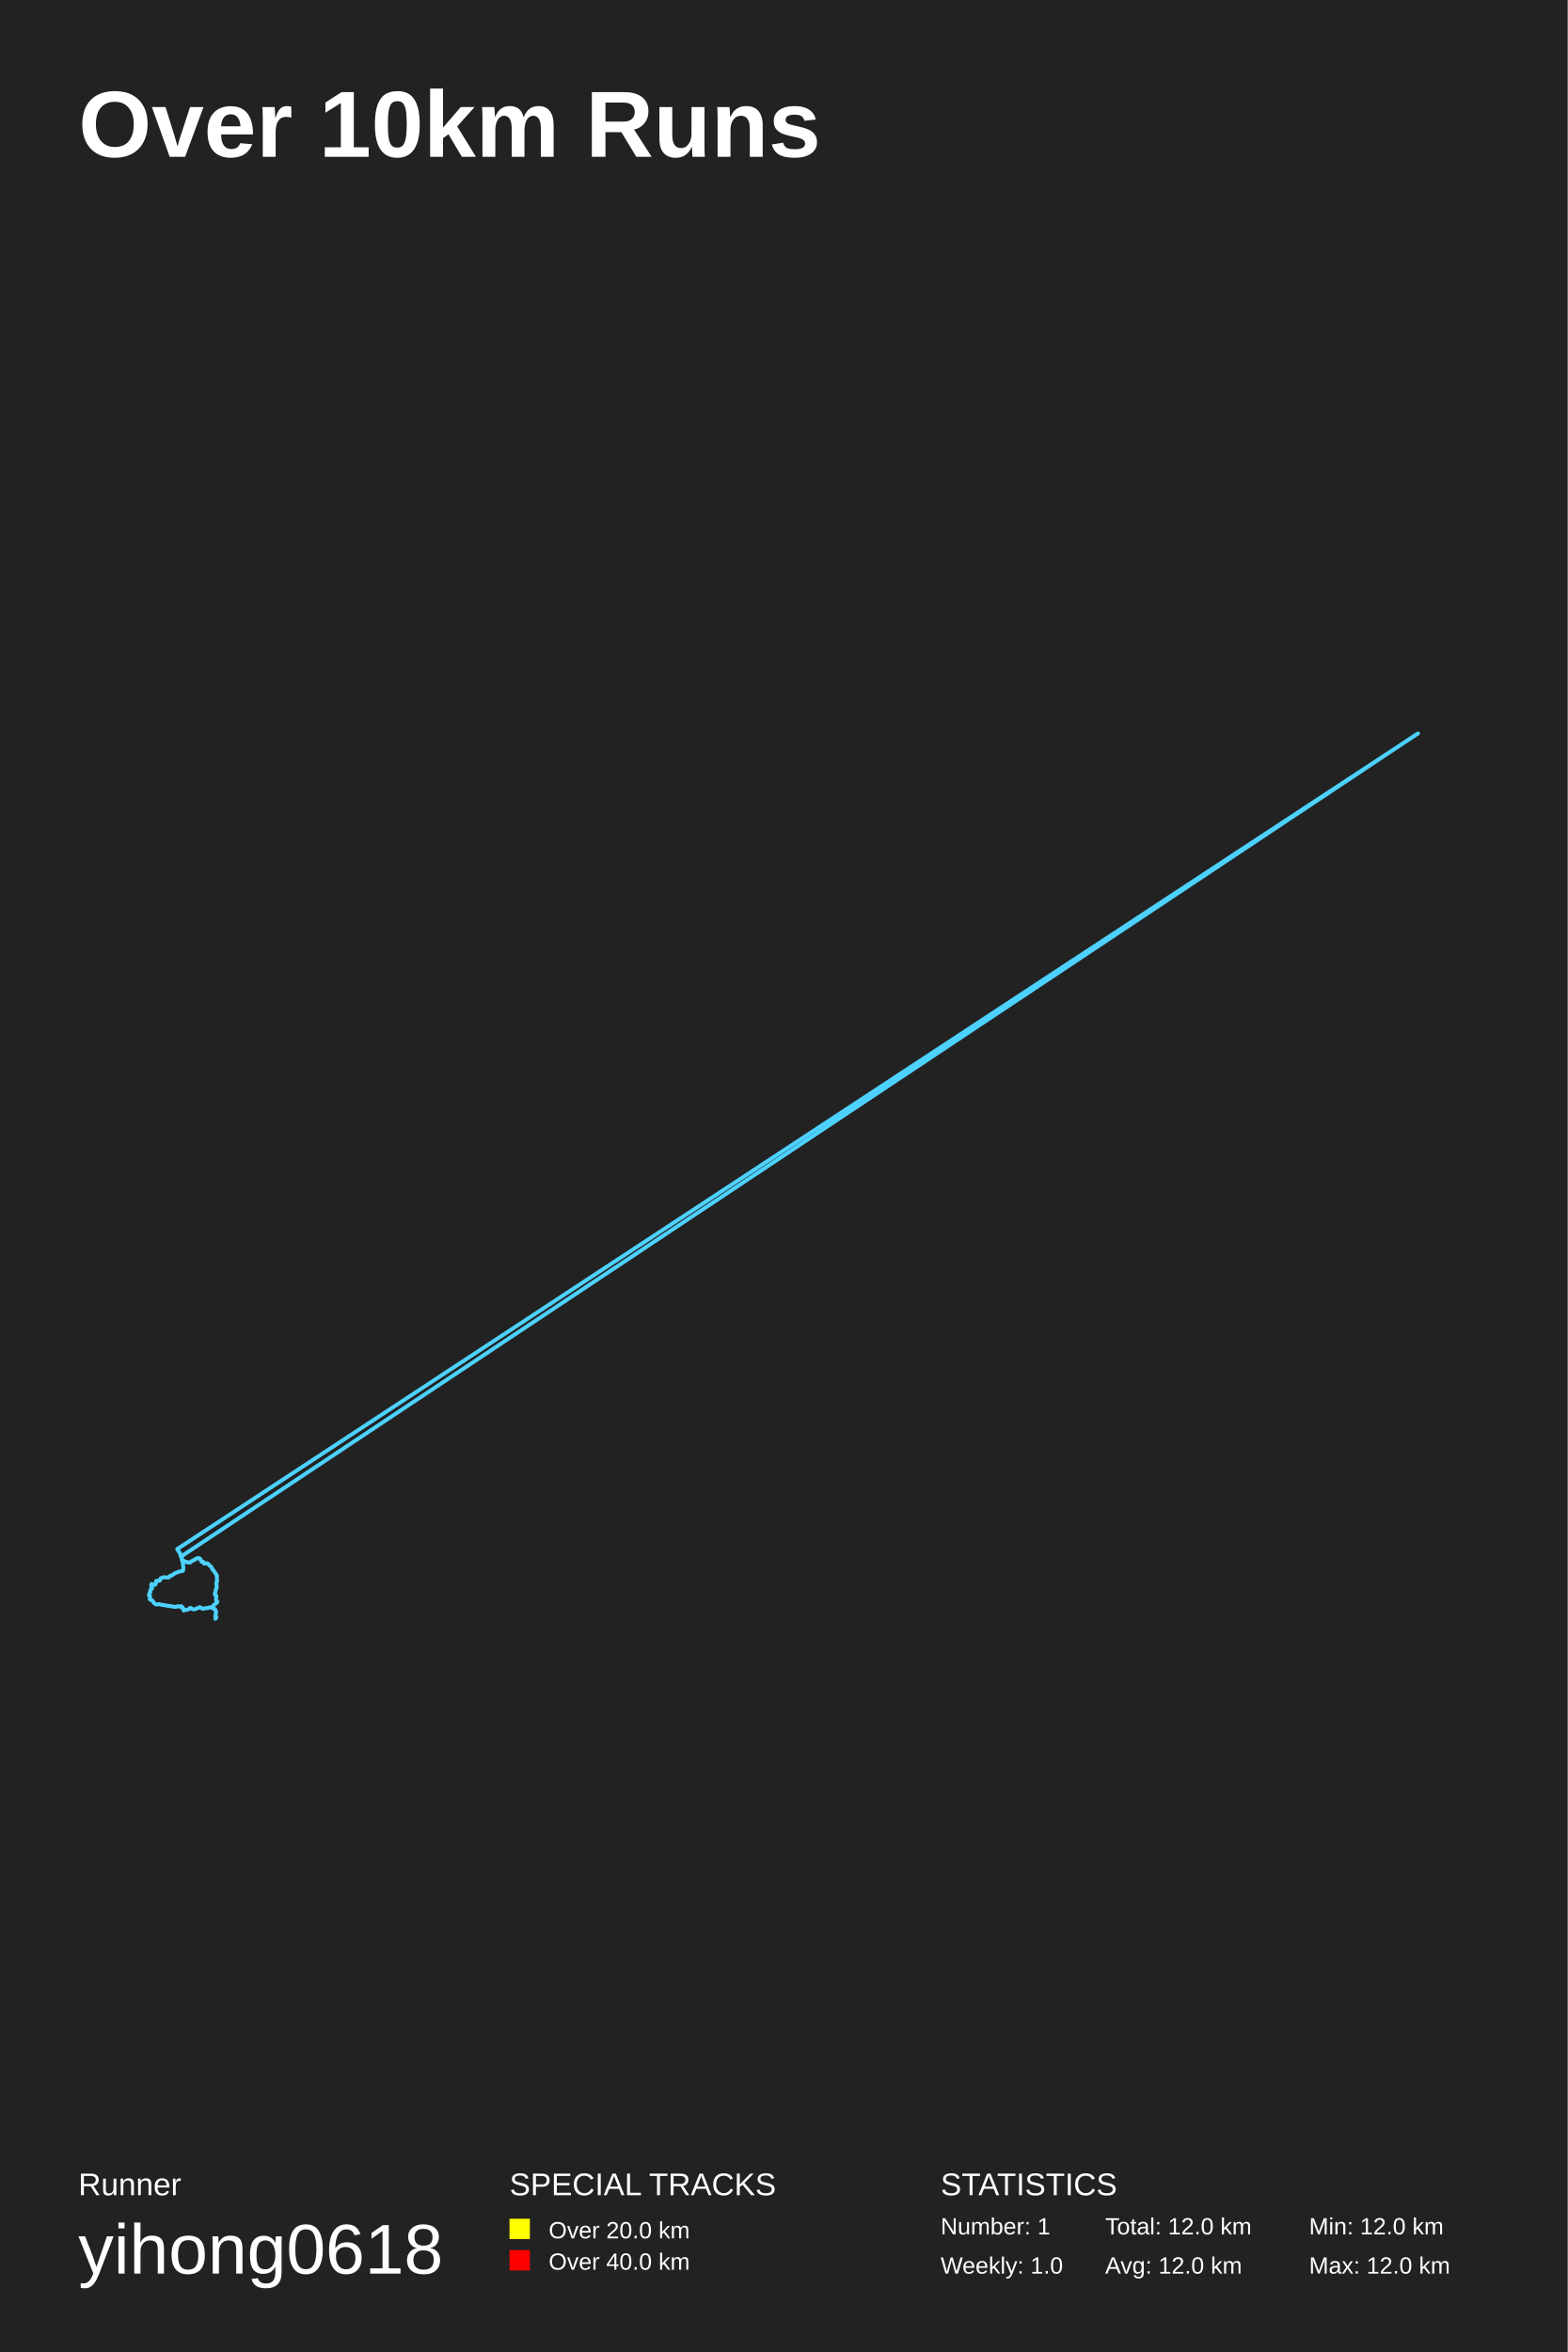
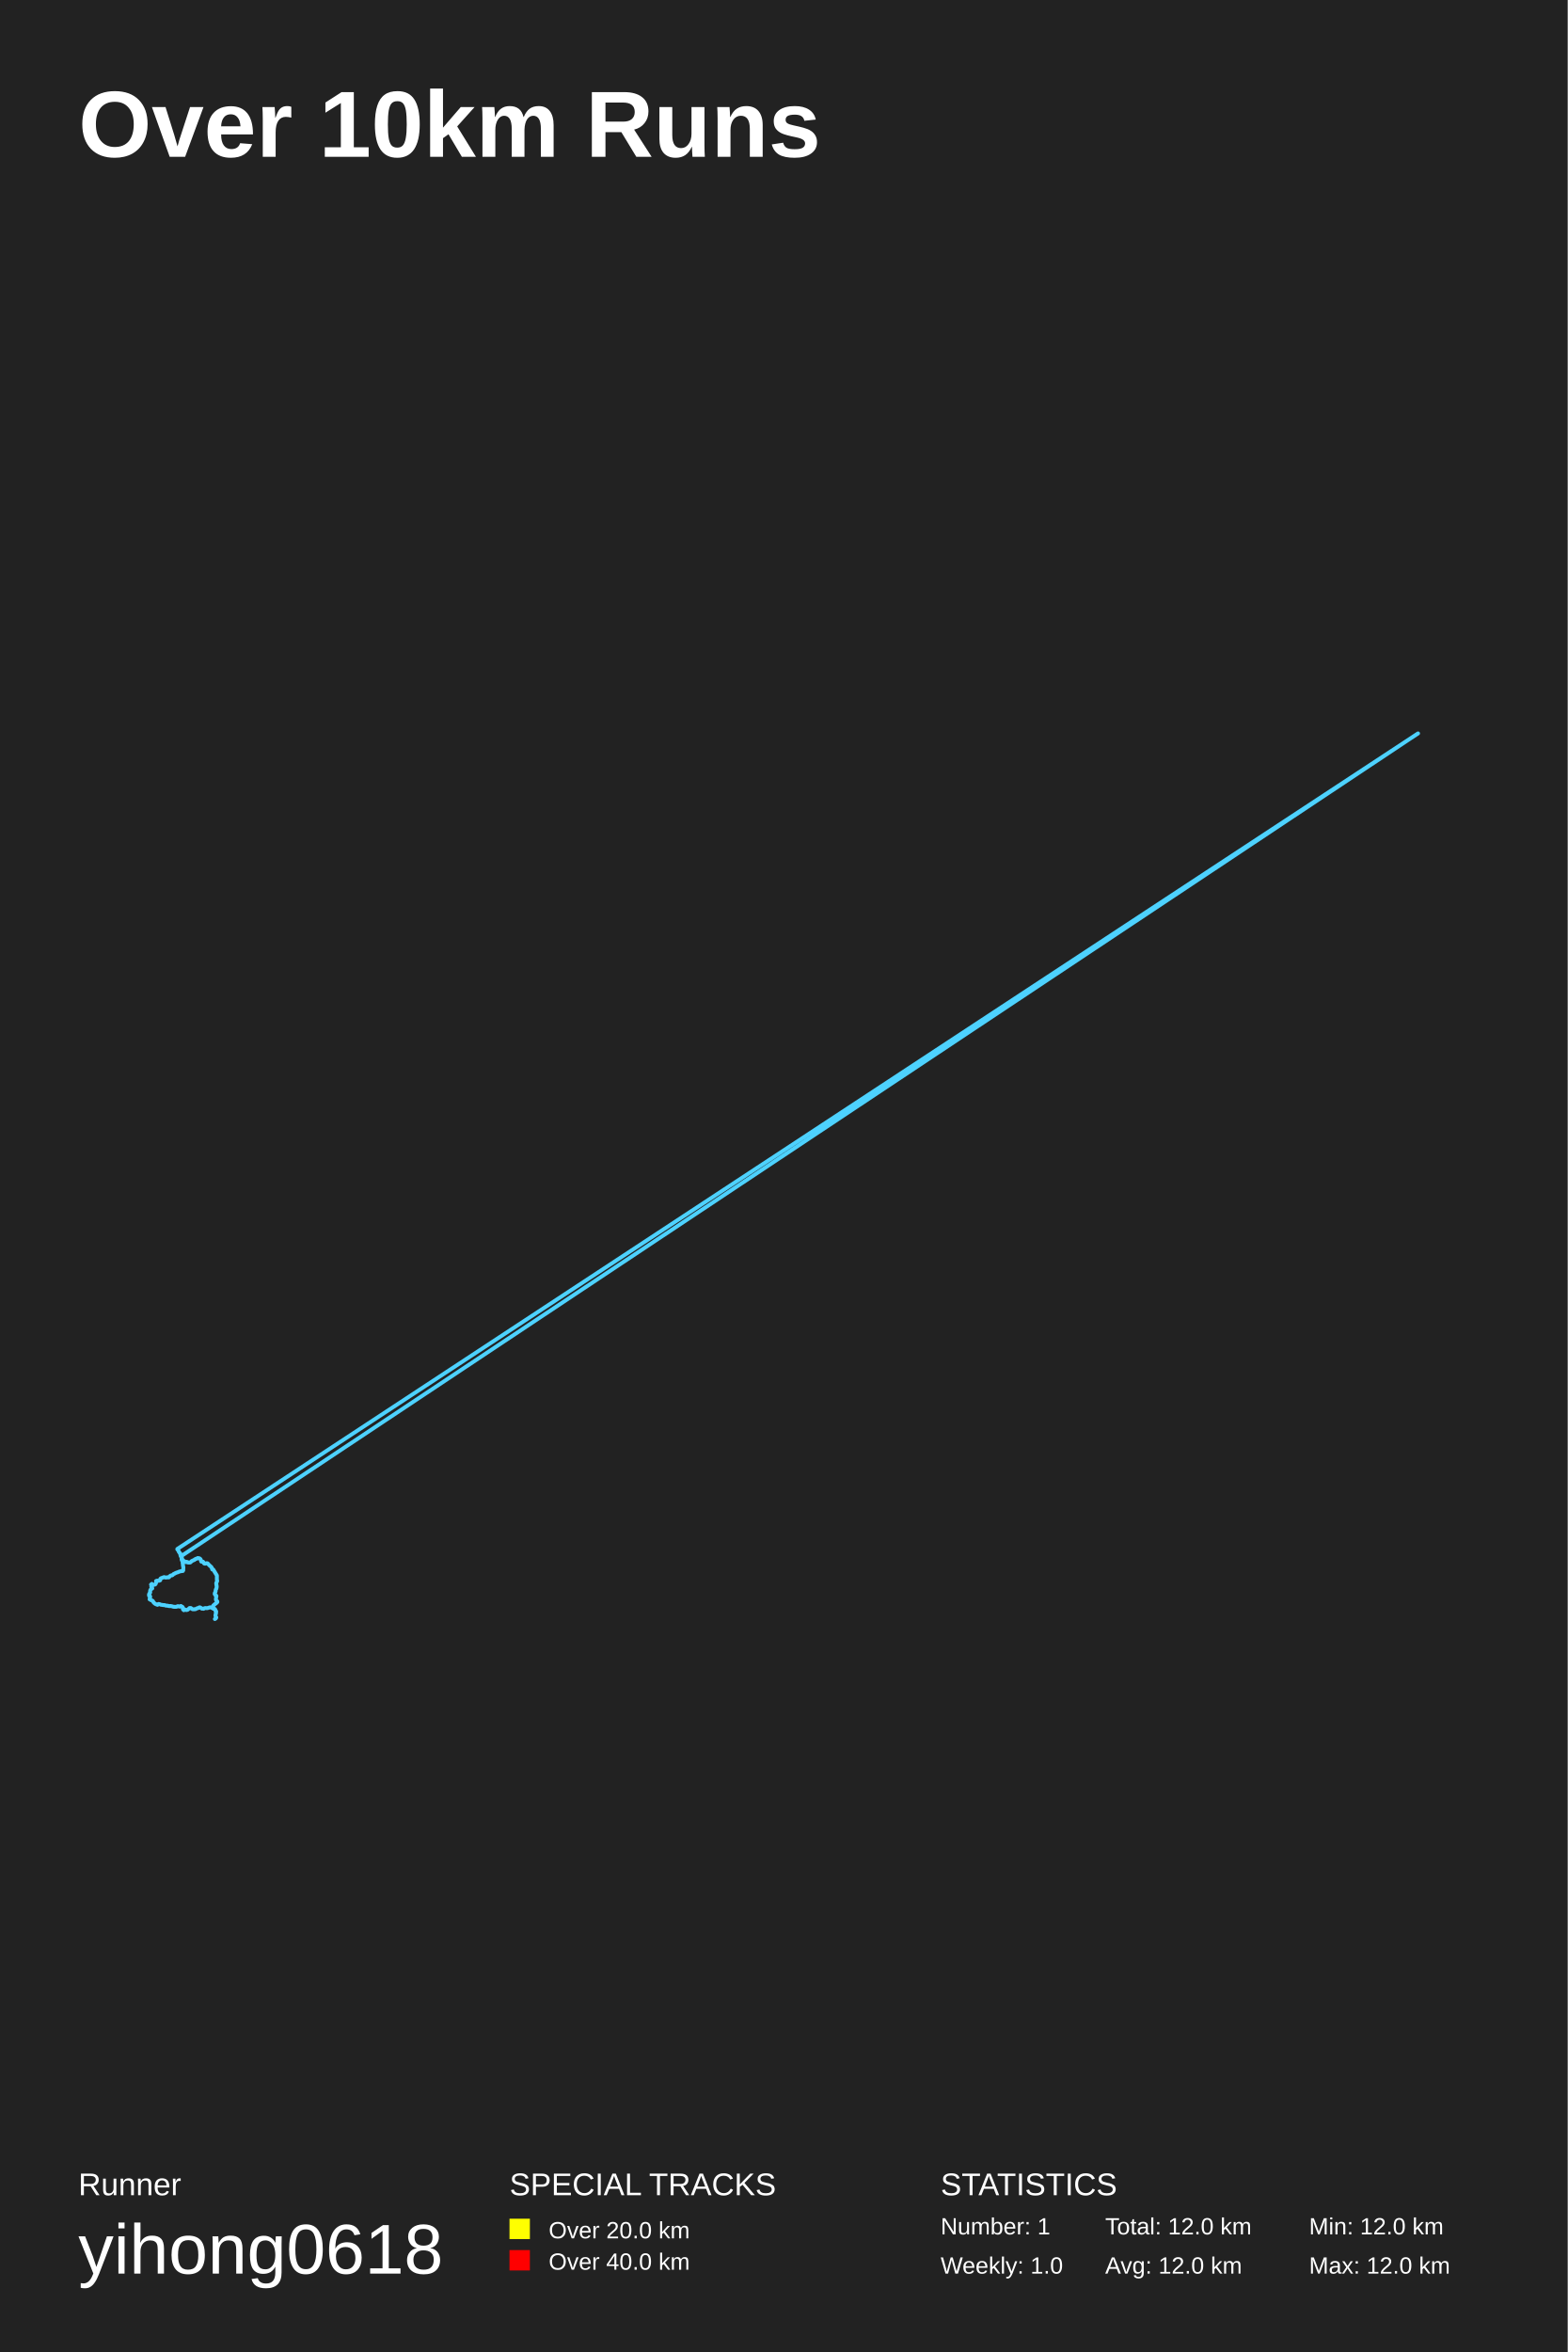
<svg xmlns="http://www.w3.org/2000/svg" baseProfile="full" height="300mm" version="1.1" viewBox="0,0,200,300" width="200mm">
  <defs />
  <rect fill="#222222" height="300" width="200" x="0" y="0" />
  <text fill="#FFFFFF" style="font-size:12px; font-family:Arial; font-weight:bold;" x="10" y="20">Over 10km Runs</text>
  <text fill="#FFFFFF" style="font-size:4px; font-family:Arial" x="10" y="280">Runner</text>
  <text fill="#FFFFFF" style="font-size:9px; font-family:Arial" x="10" y="290">yihong0618</text>
  <text fill="#FFFFFF" style="font-size:4px; font-family:Arial" x="65" y="280">SPECIAL TRACKS</text>
  <rect fill="yellow" height="2.6" width="2.6" x="65" y="283" />
  <text fill="#FFFFFF" style="font-size:3px; font-family:Arial" x="70" y="285.5">Over 20.0 km</text>
  <rect fill="red" height="2.6" width="2.6" x="65" y="287" />
  <text fill="#FFFFFF" style="font-size:3px; font-family:Arial" x="70" y="289.5">Over 40.0 km</text>
  <text fill="#FFFFFF" style="font-size:4px; font-family:Arial" x="120" y="280">STATISTICS</text>
  <text fill="#FFFFFF" style="font-size:3px; font-family:Arial" x="120" y="285">Number: 1</text>
  <text fill="#FFFFFF" style="font-size:3px; font-family:Arial" x="120" y="290">Weekly: 1.0</text>
  <text fill="#FFFFFF" style="font-size:3px; font-family:Arial" x="141" y="285">Total: 12.0 km</text>
  <text fill="#FFFFFF" style="font-size:3px; font-family:Arial" x="141" y="290">Avg: 12.0 km</text>
  <text fill="#FFFFFF" style="font-size:3px; font-family:Arial" x="167" y="285">Min: 12.0 km</text>
  <text fill="#FFFFFF" style="font-size:3px; font-family:Arial" x="167" y="290">Max: 12.0 km</text>
-   <polyline fill="none" opacity="1" points="27.542,205.745 27.566,205.629 27.542,205.513 27.476,205.413 27.447,205.292 27.367,205.207 27.214,205.17 27.229,205.181 27.253,205.181 27.238,205.186 27.214,205.186 27.229,205.186 27.219,205.186 27.21,205.191 27.214,205.197 27.214,205.186 27.162,205.144 27.138,205.012 27.153,204.928 27.172,204.839 27.238,204.77 27.295,204.707 27.352,204.659 27.457,204.596 27.552,204.522 27.642,204.417 27.704,204.37 27.723,204.285 27.68,204.201 27.585,204.143 27.557,204.033 27.547,203.922 27.566,203.832 27.571,203.748 27.595,203.627 27.609,203.537 27.49,203.474 27.476,203.422 27.405,203.358 27.409,203.221 27.457,203.1 27.509,203.016 27.5,202.895 27.519,202.768 27.595,202.653 27.623,202.552 27.633,202.442 27.656,202.336 27.618,202.252 27.633,202.157 27.599,202.089 27.604,201.989 27.599,201.836 27.685,201.741 27.704,201.631 27.685,201.515 27.661,201.409 27.671,201.288 27.661,201.151 27.675,200.977 27.666,200.941 27.167,200.208 27.096,200.182 27.067,200.119 27.039,200.045 27.02,199.977 27.001,199.961 26.982,199.892 26.934,199.84 26.877,199.776 26.82,199.755 26.763,199.729 26.725,199.666 26.678,199.597 26.592,199.523 26.511,199.45 26.44,199.397 26.402,199.387 26.312,199.418 26.226,199.429 26.141,199.439 26.041,199.434 25.998,199.355 25.965,199.265 25.922,199.207 25.841,199.192 25.742,199.223 25.699,199.171 25.708,199.149 25.732,199.149 25.708,199.16 25.694,199.186 25.685,199.176 25.67,199.165 25.699,199.165 25.694,199.176 25.675,199.165 25.694,199.144 25.704,199.149 25.642,199.06 25.618,198.986 25.609,198.928 25.566,198.86 25.547,198.844 25.509,198.812 25.442,198.77 25.39,198.739 25.324,198.76 25.29,198.728 25.262,198.733 25.243,198.733 25.162,198.76 25.105,198.802 25.058,198.828 24.986,198.823 24.958,198.854 24.887,198.897 24.834,198.944 24.782,198.976 24.753,198.976 24.692,199.018 24.654,199.023 24.563,199.07 24.492,199.107 24.407,199.16 24.345,199.25 24.255,199.302 24.169,199.307 24.131,199.292 24.027,199.302 23.965,199.286 23.96,199.276 23.965,199.265 23.993,199.281 23.97,199.281 23.932,199.286 23.879,199.244 23.822,199.213 23.784,199.239 23.704,199.25 23.67,199.186 23.58,199.223 23.518,199.181 23.452,199.097 23.409,199.055 23.357,199.023 23.347,199.034 23.333,198.997 23.271,198.933 23.209,198.902 23.19,198.923 23.195,198.918 23.181,198.891 23.176,198.823 23.195,198.754 23.205,198.702 23.133,198.654 23.114,198.591 23.091,198.538 23.053,198.491 23.043,198.417 23.01,198.317 23.005,198.27 22.958,198.106 22.896,198.043 22.872,197.991 22.81,197.933 22.81,197.864 22.753,197.785 22.687,197.711 22.682,197.643 22.668,197.632 22.625,197.627 22.63,197.632 22.644,197.643 22.635,197.627 22.639,197.627 22.639,197.627 22.649,197.632 22.687,197.569 22.692,197.559 22.692,197.59 22.616,197.564 22.63,197.574 22.62,197.574 22.62,197.585 22.625,197.58 22.625,197.58 22.63,197.569 22.635,197.559 22.639,197.574 22.644,197.564 180.91,93.55 180.815,93.608 180.815,93.608 180.815,93.608 180.815,93.608 180.724,93.666 180.629,93.724 23.105,198.538 23.138,198.644 23.186,198.723 23.167,198.812 23.19,198.902 23.2,199.002 23.257,199.076 23.29,199.171 23.295,199.286 23.314,199.392 23.333,199.55 23.361,199.676 23.376,199.808 23.395,199.903 23.385,200.05 23.366,200.182 23.38,200.256 23.357,200.335 23.209,200.403 23.057,200.408 22.958,200.435 22.848,200.461 22.734,200.503 22.611,200.556 22.501,200.603 22.392,200.63 22.335,200.682 22.231,200.73 22.131,200.777 22.093,200.819 22.05,200.872 22.05,200.867 22.031,200.872 21.993,200.919 21.927,200.941 21.836,200.956 21.756,200.977 21.68,201.041 21.623,201.067 21.589,201.13 21.542,201.204 21.437,201.199 21.376,201.183 21.261,201.204 21.19,201.214 21.086,201.214 21.014,201.183 20.929,201.167 20.843,201.193 20.791,201.204 20.734,201.225 20.658,201.267 20.568,201.288 20.497,201.32 20.459,201.394 20.425,201.483 20.44,201.546 20.397,201.583 20.359,201.604 20.326,201.62 20.273,201.62 20.178,201.631 20.112,201.61 20.007,201.631 19.922,201.657 19.922,201.683 19.931,201.736 19.926,201.794 19.917,201.841 19.893,201.889 19.888,201.936 19.869,201.978 19.855,202.052 19.784,202.136 19.679,202.105 19.603,202.152 19.556,202.157 19.485,202.215 19.428,202.189 19.404,202.142 19.371,202.147 19.342,202.126 19.318,202.094 19.356,202.078 19.356,202.026 19.38,202.031 19.342,202.078 19.299,202.094 19.309,202.189 19.304,202.321 19.328,202.463 19.409,202.563 19.385,202.647 19.261,202.689 19.19,202.811 19.152,202.958 19.19,203.079 19.095,203.206 19.014,203.332 19.005,203.506 19.095,203.543 19.162,203.632 19.119,203.706 19.138,203.806 19.095,203.943 19.143,204.017 19.233,204.091 19.356,204.112 19.466,204.175 19.565,204.312 19.608,204.428 19.727,204.533 19.884,204.633 20.04,204.67 20.154,204.628 20.321,204.596 20.459,204.659 20.62,204.686 20.772,204.717 20.934,204.733 21.01,204.744 21.133,204.775 21.238,204.796 21.352,204.812 21.466,204.828 21.589,204.86 21.718,204.849 21.836,204.86 21.955,204.912 22.079,204.928 22.202,204.949 22.33,204.954 22.487,204.954 22.62,204.886 22.711,204.87 22.829,204.907 22.953,204.944 23.057,204.87 23.129,204.865 23.209,204.949 23.338,205.055 23.319,205.202 23.414,205.286 23.437,205.423 23.532,205.318 23.713,205.355 23.865,205.318 24.046,205.26 24.15,205.16 24.297,205.076 24.426,205.165 24.535,205.249 24.706,205.265 24.877,205.27 24.982,205.213 25.105,205.17 25.238,205.102 25.385,205.065 25.485,204.986 25.594,205.06 25.713,205.128 25.813,205.176 25.927,205.213 26.022,205.17 26.136,205.128 26.279,205.107 26.426,205.139 26.54,205.091 26.668,205.049 26.73,205.023 26.844,205.007 26.982,205.07 27.119,205.112 27.186,205.139 27.305,205.165 27.409,205.234 27.481,205.355 27.519,205.486 27.58,205.608 27.566,205.739 27.514,205.866 27.509,206.024 27.466,206.161 27.595,206.266 27.576,206.377 27.466,206.477" stroke="#4DD2FF" stroke-dasharray="none" stroke-linecap="round" stroke-linejoin="round" stroke-width="0.5" />
+   <polyline fill="none" opacity="1" points="27.533,205.697 27.58,205.587 27.504,205.497 27.495,205.365 27.409,205.26 27.333,205.181 27.219,205.181 27.224,205.181 27.253,205.181 27.229,205.186 27.219,205.186 27.229,205.181 27.219,205.186 27.21,205.191 27.214,205.197 27.214,205.191 27.138,205.097 27.138,204.986 27.153,204.902 27.195,204.812 27.257,204.744 27.338,204.691 27.381,204.633 27.481,204.565 27.576,204.496 27.671,204.407 27.728,204.338 27.718,204.254 27.642,204.185 27.576,204.117 27.538,203.98 27.557,203.896 27.566,203.801 27.571,203.711 27.609,203.59 27.561,203.495 27.481,203.464 27.457,203.406 27.39,203.316 27.419,203.148 27.471,203.084 27.504,202.974 27.509,202.853 27.542,202.732 27.604,202.626 27.628,202.505 27.642,202.41 27.642,202.31 27.618,202.215 27.614,202.12 27.595,202.047 27.585,201.936 27.647,201.789 27.699,201.694 27.699,201.599 27.666,201.483 27.671,201.367 27.666,201.246 27.671,201.104 27.671,200.956 27.205,200.192 27.157,200.203 27.077,200.182 27.062,200.087 27.015,200.019 27.015,199.971 26.996,199.945 26.967,199.876 26.906,199.834 26.858,199.776 26.801,199.745 26.768,199.718 26.711,199.639 26.654,199.592 26.549,199.502 26.502,199.418 26.426,199.397 26.374,199.387 26.279,199.413 26.198,199.439 26.112,199.45 26.022,199.402 25.989,199.318 25.946,199.26 25.898,199.197 25.808,199.186 25.718,199.202 25.708,199.16 25.708,199.139 25.732,199.149 25.732,199.139 25.689,199.176 25.68,199.165 25.67,199.171 25.699,199.192 25.694,199.171 25.685,199.165 25.699,199.139 25.699,199.134 25.628,199.039 25.618,198.981 25.599,198.902 25.561,198.854 25.537,198.839 25.485,198.802 25.433,198.76 25.362,198.76 25.295,198.739 25.271,198.733 25.257,198.728 25.2,198.744 25.143,198.775 25.086,198.818 25.039,198.812 24.982,198.833 24.934,198.87 24.848,198.902 24.82,198.955 24.777,198.981 24.734,198.986 24.668,199.023 24.616,199.044 24.535,199.081 24.459,199.113 24.383,199.192 24.312,199.271 24.231,199.307 24.155,199.302 24.098,199.307 24.008,199.292 23.946,199.292 23.974,199.271 23.965,199.265 23.965,199.286 23.955,199.281 23.913,199.271 23.865,199.228 23.808,199.207 23.756,199.255 23.699,199.213 23.637,199.186 23.556,199.228 23.485,199.144 23.437,199.076 23.38,199.049 23.357,199.023 23.342,199.018 23.319,198.97 23.262,198.912 23.195,198.907 23.195,198.912 23.2,198.907 23.167,198.876 23.181,198.802 23.205,198.728 23.186,198.675 23.129,198.623 23.114,198.575 23.086,198.517 23.048,198.47 23.029,198.38 23.01,198.291 22.996,198.138 22.924,198.096 22.891,198.017 22.834,197.969 22.81,197.922 22.787,197.832 22.73,197.753 22.682,197.685 22.673,197.632 22.644,197.622 22.635,197.638 22.644,197.638 22.644,197.638 22.63,197.632 22.639,197.627 22.644,197.622 22.658,197.627 22.706,197.543 22.692,197.553 22.658,197.58 22.639,197.569 22.625,197.58 22.62,197.59 22.635,197.58 22.63,197.58 22.625,197.574 22.63,197.569 22.635,197.564 22.639,197.569 22.635,197.564 180.91,93.55 180.815,93.608 180.815,93.608 180.815,93.608 180.815,93.608 180.724,93.666 23.086,198.507 23.119,198.57 23.162,198.66 23.186,198.749 23.167,198.844 23.181,198.949 23.209,199.028 23.271,199.107 23.309,199.207 23.3,199.334 23.319,199.429 23.338,199.597 23.347,199.734 23.38,199.834 23.395,199.94 23.38,200.098 23.371,200.208 23.38,200.277 23.323,200.382 23.162,200.393 23.034,200.419 22.92,200.445 22.81,200.482 22.696,200.54 22.573,200.577 22.468,200.614 22.383,200.651 22.297,200.709 22.202,200.74 22.107,200.798 22.079,200.846 22.05,200.867 22.05,200.862 22.022,200.888 21.979,200.93 21.903,200.946 21.813,200.946 21.727,200.993 21.656,201.051 21.613,201.093 21.575,201.172 21.513,201.204 21.423,201.193 21.337,201.183 21.238,201.209 21.147,201.22 21.062,201.204 20.986,201.162 20.896,201.172 20.824,201.209 20.772,201.209 20.701,201.257 20.625,201.278 20.549,201.304 20.487,201.346 20.44,201.42 20.425,201.494 20.44,201.562 20.383,201.583 20.349,201.604 20.311,201.615 20.245,201.631 20.154,201.625 20.078,201.61 19.983,201.631 19.907,201.662 19.926,201.699 19.936,201.762 19.926,201.831 19.907,201.857 19.903,201.899 19.888,201.947 19.865,202.005 19.827,202.078 19.741,202.126 19.656,202.12 19.599,202.147 19.527,202.184 19.461,202.215 19.437,202.178 19.39,202.142 19.371,202.147 19.342,202.11 19.318,202.094 19.356,202.078 19.371,202.026 19.38,202.041 19.328,202.073 19.266,202.11 19.333,202.226 19.304,202.384 19.361,202.494 19.428,202.6 19.342,202.658 19.238,202.721 19.166,202.853 19.147,203.011 19.162,203.121 19.062,203.253 19.005,203.385 19.024,203.548 19.124,203.569 19.162,203.653 19.152,203.738 19.119,203.843 19.086,203.996 19.19,204.043 19.266,204.101 19.39,204.143 19.504,204.212 19.565,204.349 19.665,204.459 19.793,204.565 19.945,204.638 20.093,204.696 20.216,204.591 20.359,204.612 20.511,204.681 20.672,204.702 20.82,204.728 20.972,204.733 21.048,204.744 21.157,204.796 21.276,204.802 21.395,204.807 21.485,204.839 21.632,204.86 21.76,204.849 21.893,204.875 21.988,204.896 22.117,204.939 22.254,204.949 22.402,204.954 22.544,204.939 22.658,204.87 22.753,204.87 22.877,204.923 23.015,204.918 23.076,204.844 23.143,204.907 23.262,204.949 23.361,205.102 23.333,205.255 23.404,205.339 23.452,205.381 23.608,205.302 23.77,205.365 23.936,205.328 24.074,205.207 24.188,205.102 24.354,205.107 24.464,205.202 24.587,205.265 24.791,205.26 24.92,205.255 25.02,205.207 25.157,205.134 25.305,205.102 25.423,205.023 25.509,205.018 25.632,205.091 25.746,205.181 25.87,205.176 25.97,205.202 26.051,205.144 26.188,205.107 26.326,205.118 26.464,205.118 26.578,205.081 26.678,205.049 26.768,205.018 26.901,205.028 27.02,205.086 27.148,205.112 27.214,205.134 27.343,205.181 27.447,205.27 27.481,205.407 27.571,205.518 27.552,205.65 27.561,205.802 27.504,205.929 27.485,206.066 27.519,206.198 27.595,206.303 27.547,206.419 27.414,206.508" stroke="#4DD2FF" stroke-dasharray="none" stroke-linecap="round" stroke-linejoin="round" stroke-width="0.5" />
</svg>
